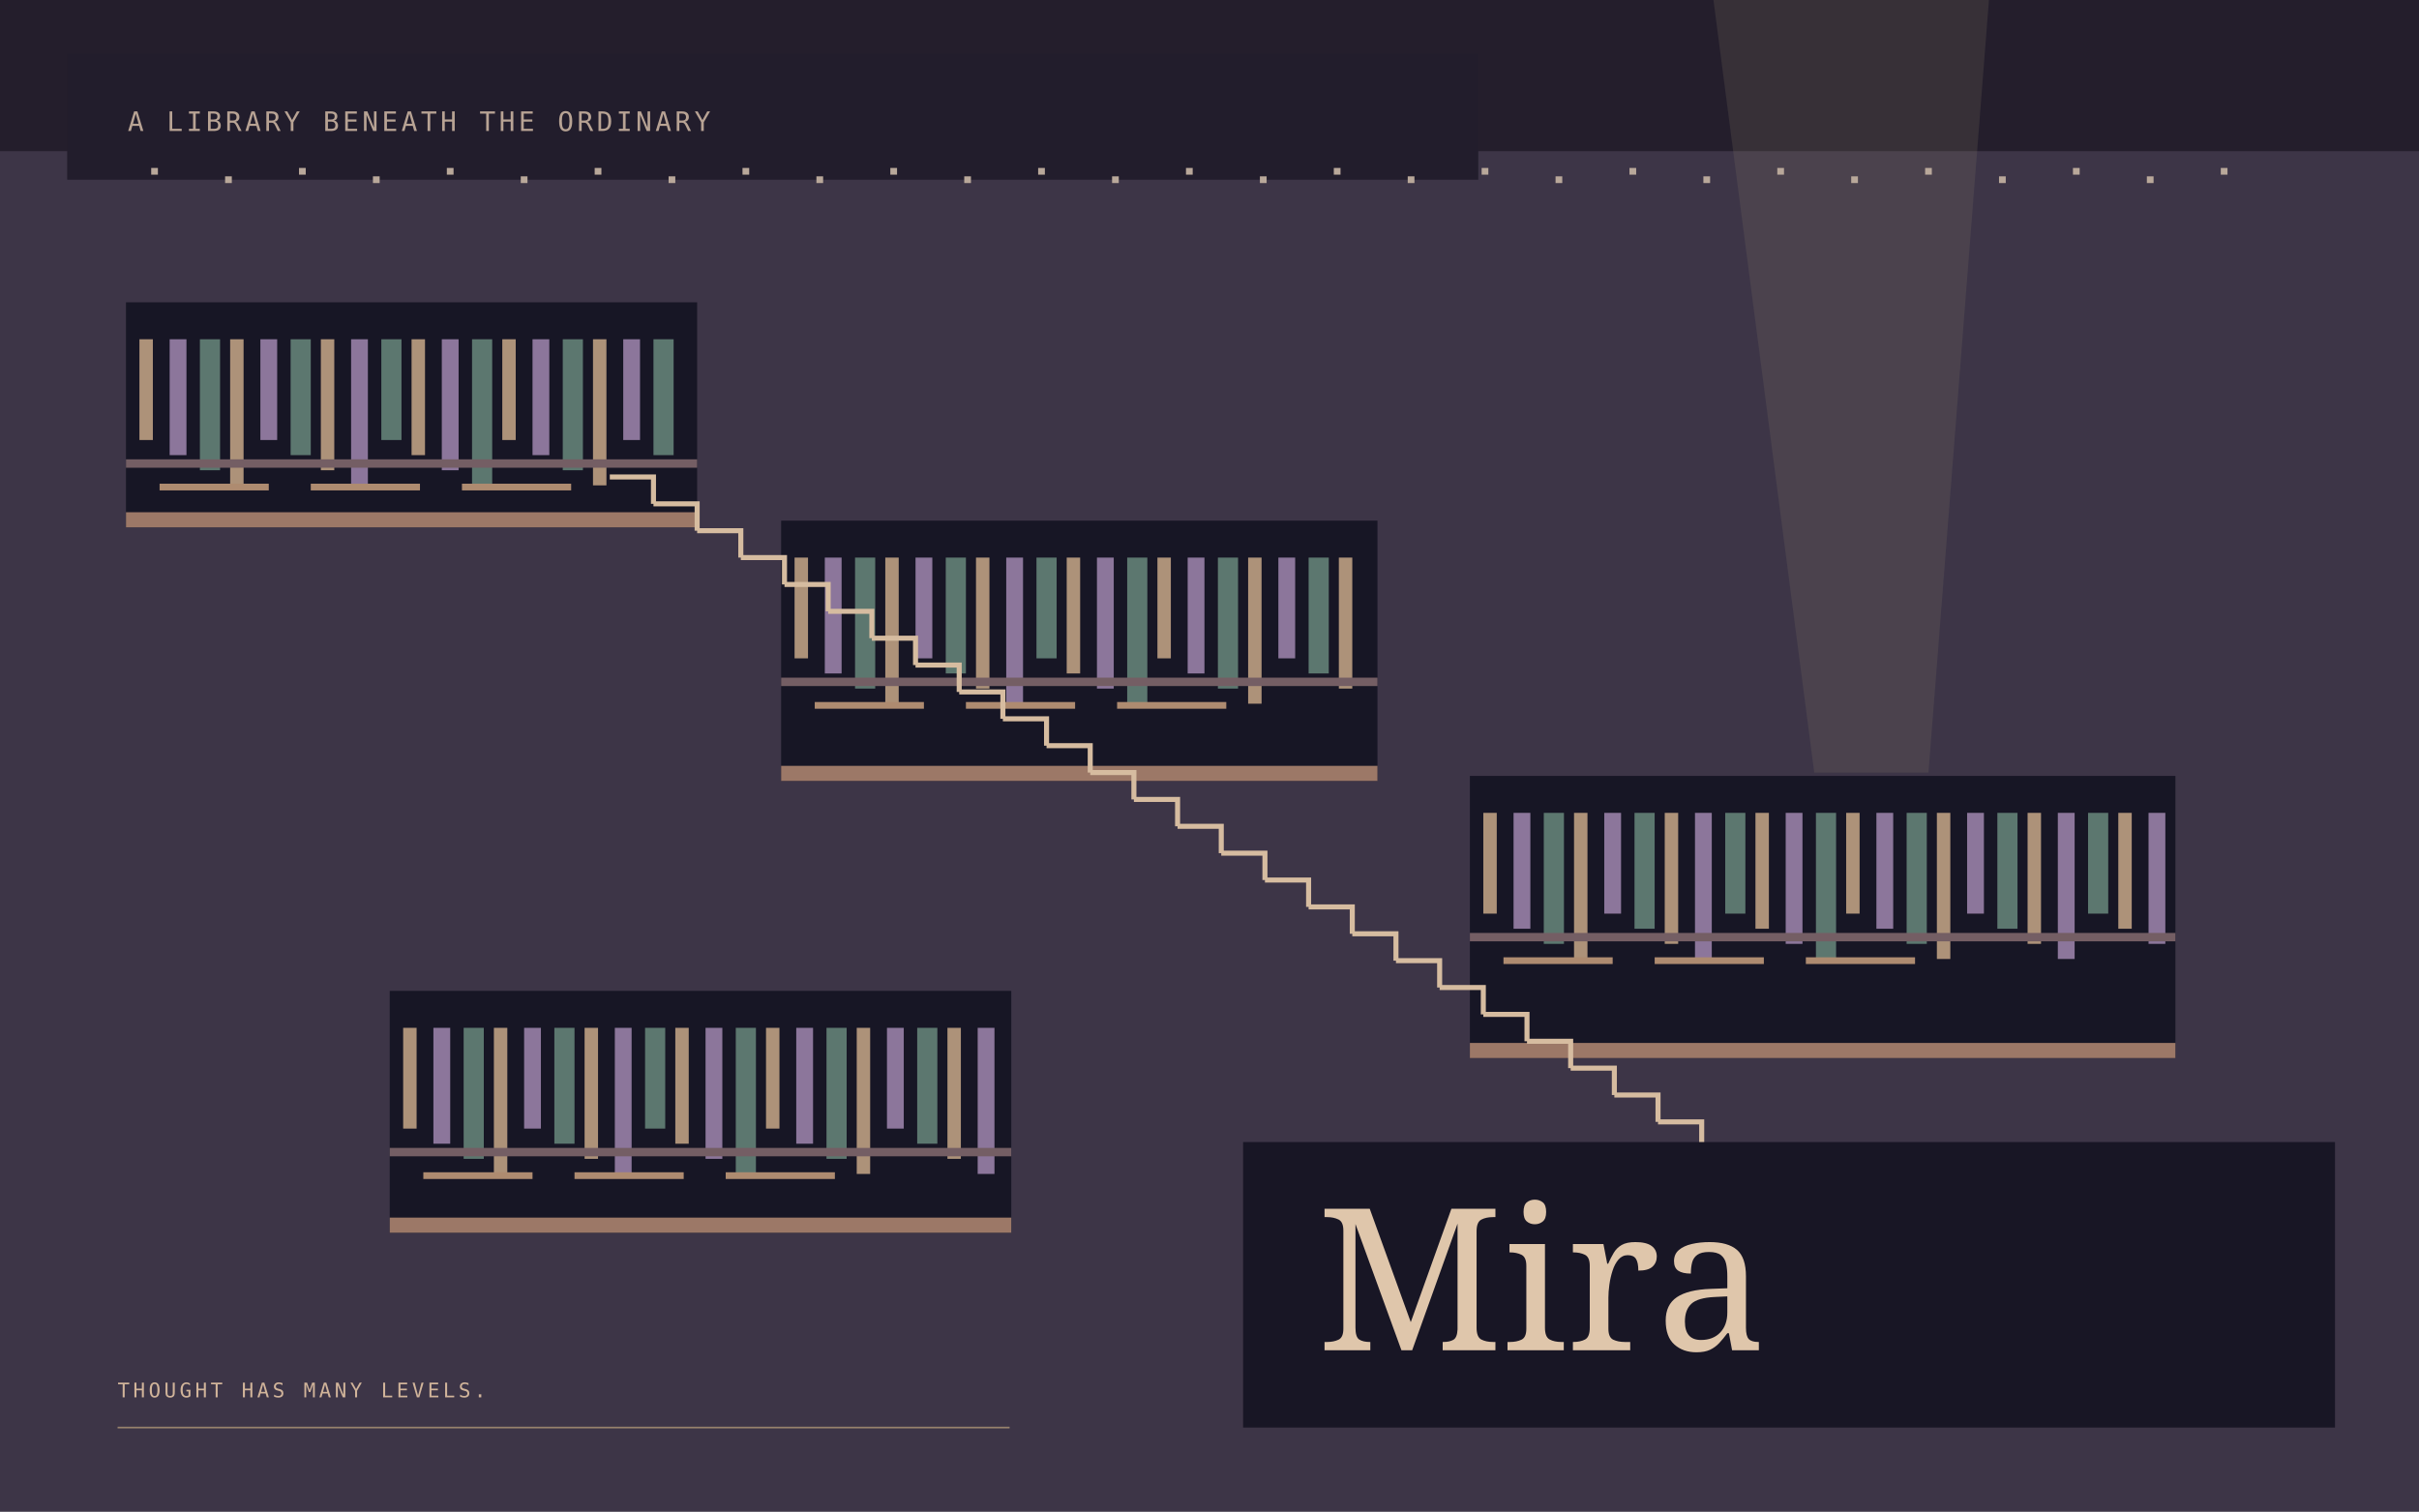
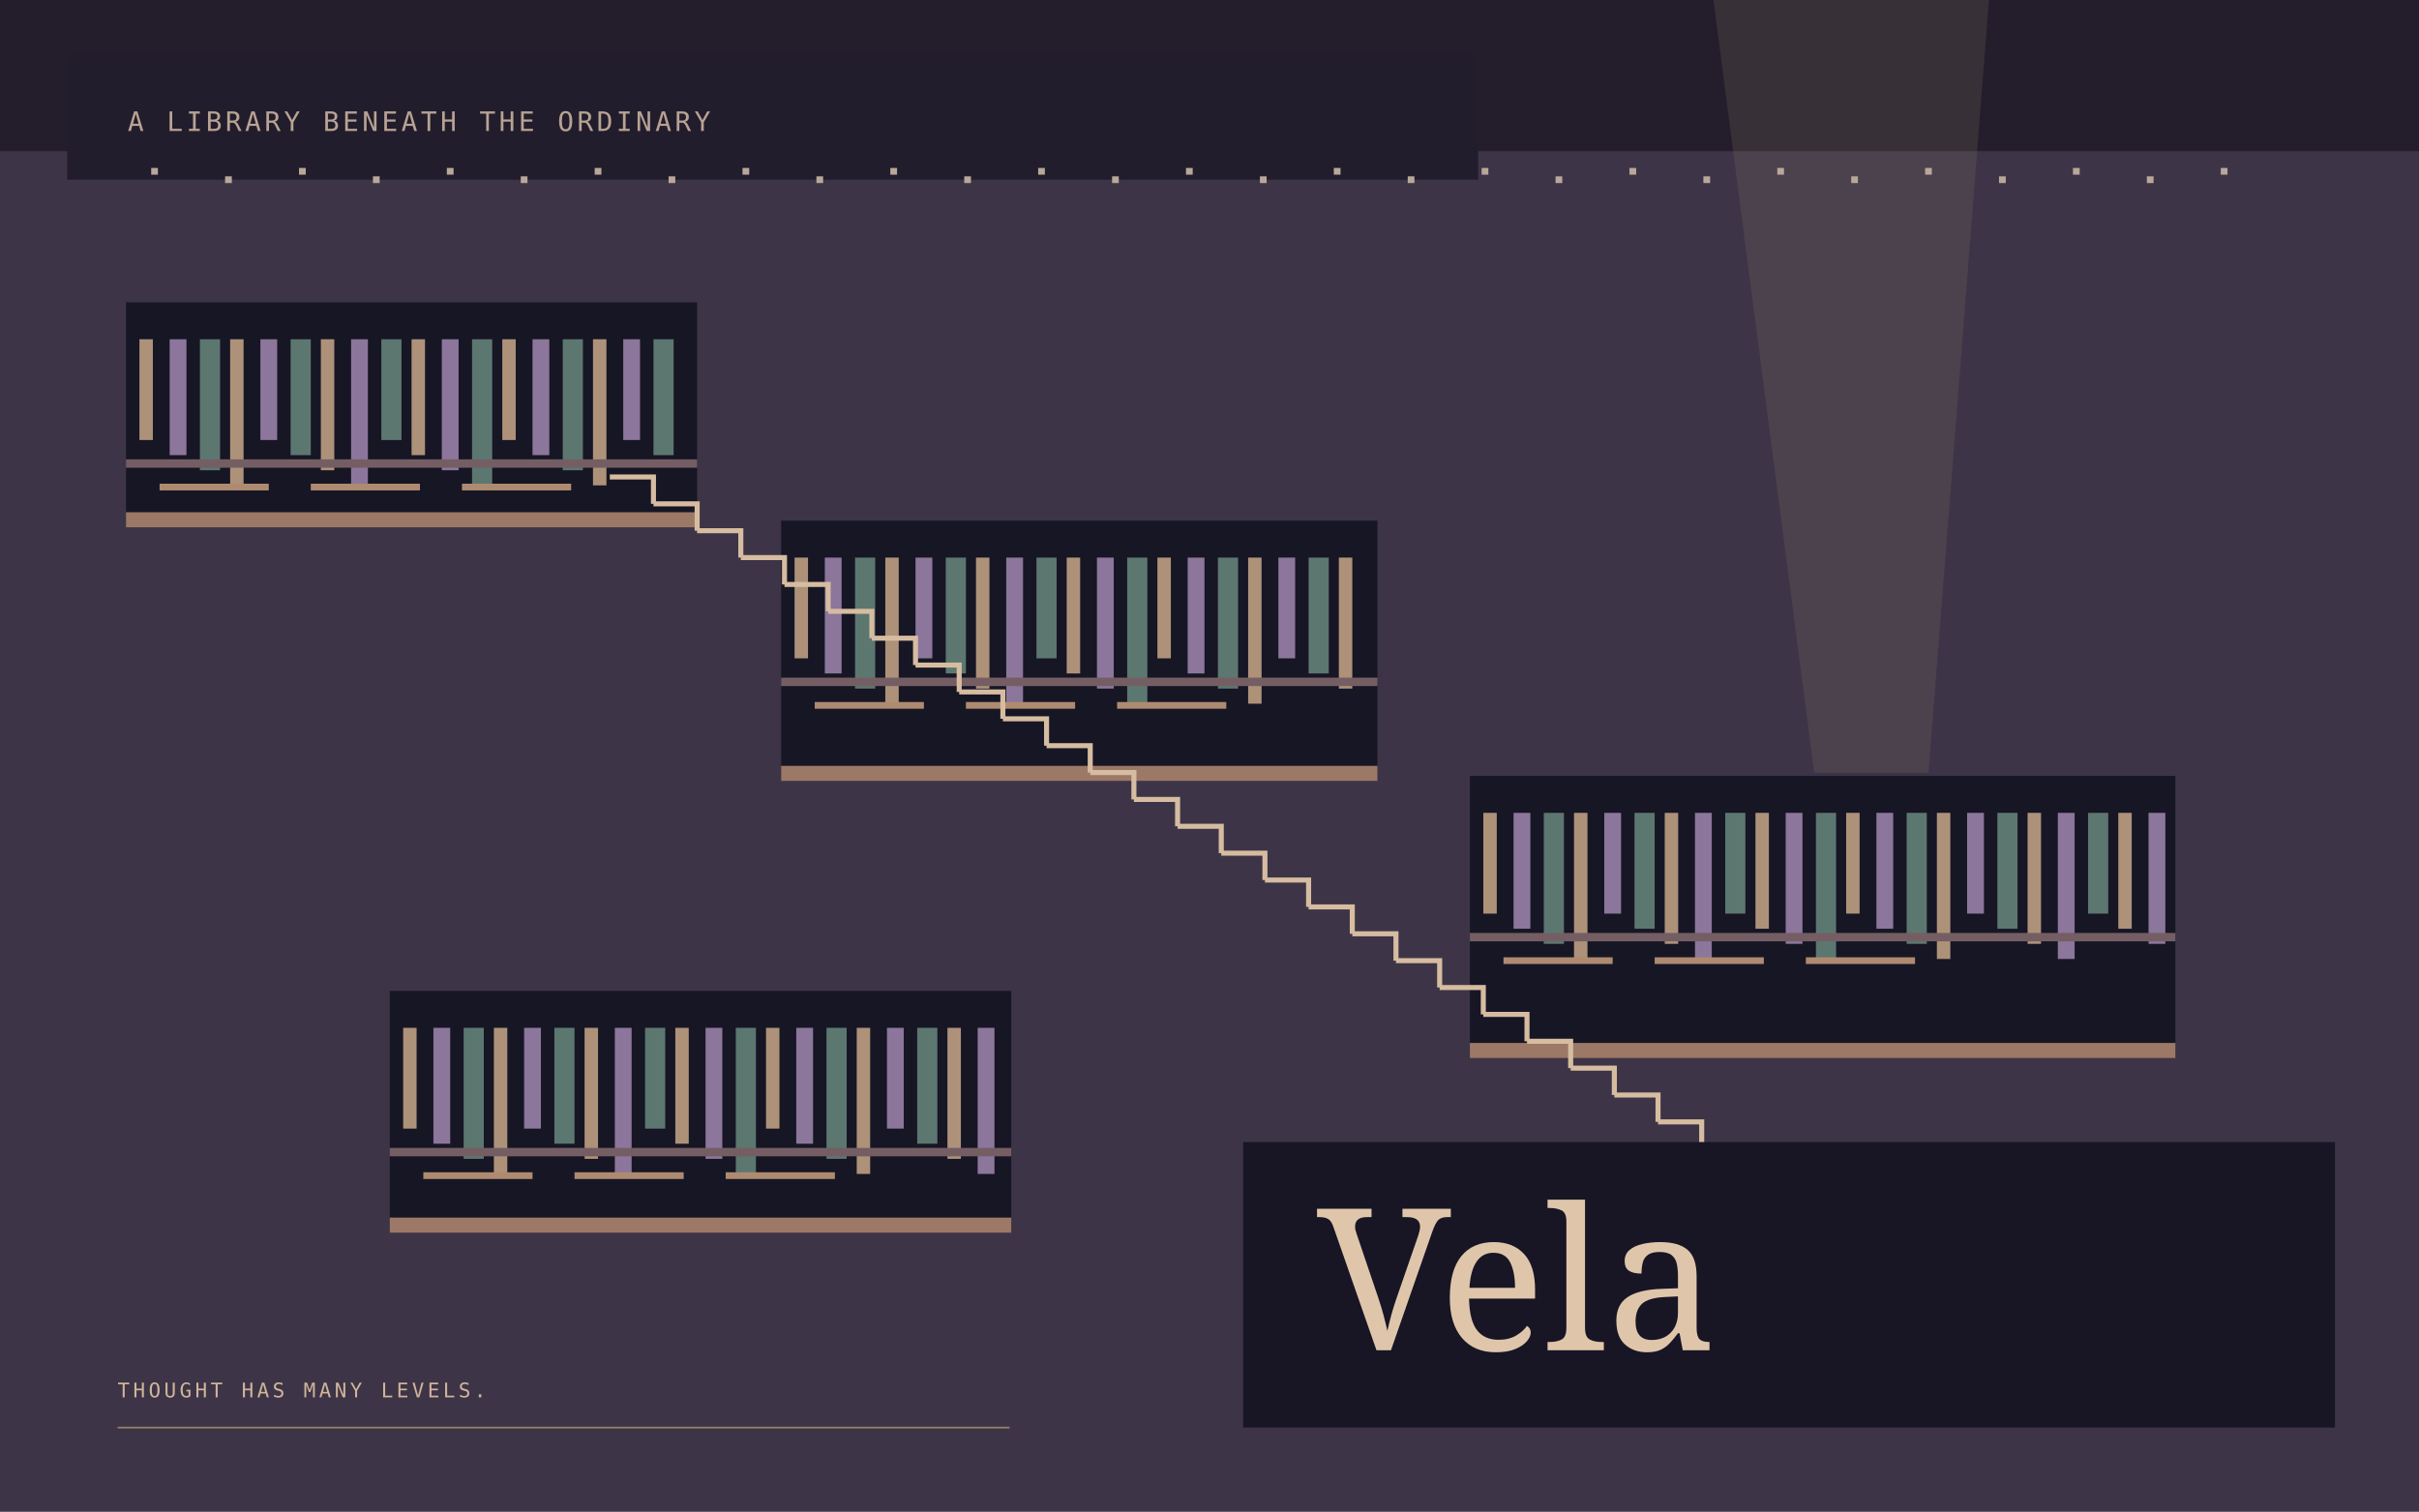
<svg xmlns="http://www.w3.org/2000/svg" width="1440" height="900" viewBox="0 0 1440 900" role="img" aria-label="Staggered book-lined rooms and a descending staircase are excavated from layers of plum-colored rock.">
  <defs />
  <rect x="0" y="0" width="1440" height="900" fill="#241e2c" />
  <polygon points="0,90 1440,90 1440,900 0,900" fill="#3d3547" stroke="none" />
  <path d="M0 120Q360 80720 135T1440 110" fill="none" stroke="#66515d" opacity=".4" />
  <path d="M0 145Q360 108720 160T1440 136" fill="none" stroke="#66515d" opacity=".4" />
  <path d="M0 170Q360 136720 185T1440 162" fill="none" stroke="#66515d" opacity=".4" />
  <path d="M0 195Q360 164720 210T1440 188" fill="none" stroke="#66515d" opacity=".4" />
  <path d="M0 220Q360 192720 235T1440 214" fill="none" stroke="#66515d" opacity=".4" />
  <path d="M0 245Q360 220720 260T1440 240" fill="none" stroke="#66515d" opacity=".4" />
  <path d="M0 270Q360 248720 285T1440 266" fill="none" stroke="#66515d" opacity=".4" />
  <path d="M0 295Q360 276720 310T1440 292" fill="none" stroke="#66515d" opacity=".4" />
  <path d="M0 320Q360 304720 335T1440 318" fill="none" stroke="#66515d" opacity=".4" />
  <path d="M0 345Q360 332720 360T1440 344" fill="none" stroke="#66515d" opacity=".4" />
  <path d="M0 370Q360 360720 385T1440 370" fill="none" stroke="#66515d" opacity=".4" />
  <path d="M0 395Q360 388720 410T1440 396" fill="none" stroke="#66515d" opacity=".4" />
  <path d="M0 420Q360 416720 435T1440 422" fill="none" stroke="#66515d" opacity=".4" />
  <path d="M0 445Q360 444720 460T1440 448" fill="none" stroke="#66515d" opacity=".4" />
  <path d="M0 470Q360 472720 485T1440 474" fill="none" stroke="#66515d" opacity=".4" />
  <path d="M0 495Q360 500720 510T1440 500" fill="none" stroke="#66515d" opacity=".4" />
  <path d="M0 520Q360 528720 535T1440 526" fill="none" stroke="#66515d" opacity=".4" />
  <path d="M0 545Q360 556720 560T1440 552" fill="none" stroke="#66515d" opacity=".4" />
  <path d="M0 570Q360 584720 585T1440 578" fill="none" stroke="#66515d" opacity=".4" />
  <path d="M0 595Q360 612720 610T1440 604" fill="none" stroke="#66515d" opacity=".4" />
  <path d="M0 620Q360 640720 635T1440 630" fill="none" stroke="#66515d" opacity=".4" />
  <path d="M0 645Q360 668720 660T1440 656" fill="none" stroke="#66515d" opacity=".4" />
  <path d="M0 670Q360 696720 685T1440 682" fill="none" stroke="#66515d" opacity=".4" />
  <path d="M0 695Q360 724720 710T1440 708" fill="none" stroke="#66515d" opacity=".4" />
  <path d="M0 720Q360 752720 735T1440 734" fill="none" stroke="#66515d" opacity=".4" />
  <path d="M0 745Q360 780720 760T1440 760" fill="none" stroke="#66515d" opacity=".4" />
  <path d="M0 770Q360 808720 785T1440 786" fill="none" stroke="#66515d" opacity=".4" />
  <path d="M0 795Q360 836720 810T1440 812" fill="none" stroke="#66515d" opacity=".4" />
  <path d="M0 820Q360 864720 835T1440 838" fill="none" stroke="#66515d" opacity=".4" />
  <path d="M0 845Q360 892720 860T1440 864" fill="none" stroke="#66515d" opacity=".4" />
  <path d="M0 870Q360 920720 885T1440 890" fill="none" stroke="#66515d" opacity=".4" />
  <path d="M0 895Q360 948720 910T1440 916" fill="none" stroke="#66515d" opacity=".4" />
  <rect x="75" y="180" width="340" height="134" fill="#171625" />
  <rect x="75" y="305" width="340" height="9" fill="#9c7867" />
  <rect x="83" y="202" width="8" height="60" fill="#ad9279" />
  <rect x="101" y="202" width="10" height="69" fill="#8c769b" />
  <rect x="119" y="202" width="12" height="78" fill="#5c776f" />
  <rect x="137" y="202" width="8" height="87" fill="#ad9279" />
  <rect x="155" y="202" width="10" height="60" fill="#8c769b" />
  <rect x="173" y="202" width="12" height="69" fill="#5c776f" />
  <rect x="191" y="202" width="8" height="78" fill="#ad9279" />
  <rect x="209" y="202" width="10" height="87" fill="#8c769b" />
  <rect x="227" y="202" width="12" height="60" fill="#5c776f" />
  <rect x="245" y="202" width="8" height="69" fill="#ad9279" />
  <rect x="263" y="202" width="10" height="78" fill="#8c769b" />
  <rect x="281" y="202" width="12" height="87" fill="#5c776f" />
  <rect x="299" y="202" width="8" height="60" fill="#ad9279" />
  <rect x="317" y="202" width="10" height="69" fill="#8c769b" />
  <rect x="335" y="202" width="12" height="78" fill="#5c776f" />
  <rect x="353" y="202" width="8" height="87" fill="#ad9279" />
  <rect x="371" y="202" width="10" height="60" fill="#8c769b" />
  <rect x="389" y="202" width="12" height="69" fill="#5c776f" />
  <line x1="75" y1="276" x2="415" y2="276" stroke="#745e64" stroke-width="5" />
  <rect x="95" y="288" width="65" height="4" fill="#ae8b70" />
  <rect x="185" y="288" width="65" height="4" fill="#ae8b70" />
  <rect x="275" y="288" width="65" height="4" fill="#ae8b70" />
  <rect x="465" y="310" width="355" height="155" fill="#171625" />
  <rect x="465" y="456" width="355" height="9" fill="#9c7867" />
  <rect x="473" y="332" width="8" height="60" fill="#ad9279" />
  <rect x="491" y="332" width="10" height="69" fill="#8c769b" />
  <rect x="509" y="332" width="12" height="78" fill="#5c776f" />
  <rect x="527" y="332" width="8" height="87" fill="#ad9279" />
  <rect x="545" y="332" width="10" height="60" fill="#8c769b" />
  <rect x="563" y="332" width="12" height="69" fill="#5c776f" />
  <rect x="581" y="332" width="8" height="78" fill="#ad9279" />
  <rect x="599" y="332" width="10" height="87" fill="#8c769b" />
  <rect x="617" y="332" width="12" height="60" fill="#5c776f" />
  <rect x="635" y="332" width="8" height="69" fill="#ad9279" />
  <rect x="653" y="332" width="10" height="78" fill="#8c769b" />
  <rect x="671" y="332" width="12" height="87" fill="#5c776f" />
  <rect x="689" y="332" width="8" height="60" fill="#ad9279" />
  <rect x="707" y="332" width="10" height="69" fill="#8c769b" />
  <rect x="725" y="332" width="12" height="78" fill="#5c776f" />
  <rect x="743" y="332" width="8" height="87" fill="#ad9279" />
  <rect x="761" y="332" width="10" height="60" fill="#8c769b" />
  <rect x="779" y="332" width="12" height="69" fill="#5c776f" />
  <rect x="797" y="332" width="8" height="78" fill="#ad9279" />
  <line x1="465" y1="406" x2="820" y2="406" stroke="#745e64" stroke-width="5" />
  <rect x="485" y="418" width="65" height="4" fill="#ae8b70" />
  <rect x="575" y="418" width="65" height="4" fill="#ae8b70" />
  <rect x="665" y="418" width="65" height="4" fill="#ae8b70" />
  <rect x="875" y="462" width="420" height="168" fill="#171625" />
  <rect x="875" y="621" width="420" height="9" fill="#9c7867" />
  <rect x="883" y="484" width="8" height="60" fill="#ad9279" />
  <rect x="901" y="484" width="10" height="69" fill="#8c769b" />
  <rect x="919" y="484" width="12" height="78" fill="#5c776f" />
  <rect x="937" y="484" width="8" height="87" fill="#ad9279" />
  <rect x="955" y="484" width="10" height="60" fill="#8c769b" />
  <rect x="973" y="484" width="12" height="69" fill="#5c776f" />
  <rect x="991" y="484" width="8" height="78" fill="#ad9279" />
  <rect x="1009" y="484" width="10" height="87" fill="#8c769b" />
  <rect x="1027" y="484" width="12" height="60" fill="#5c776f" />
  <rect x="1045" y="484" width="8" height="69" fill="#ad9279" />
  <rect x="1063" y="484" width="10" height="78" fill="#8c769b" />
  <rect x="1081" y="484" width="12" height="87" fill="#5c776f" />
  <rect x="1099" y="484" width="8" height="60" fill="#ad9279" />
  <rect x="1117" y="484" width="10" height="69" fill="#8c769b" />
  <rect x="1135" y="484" width="12" height="78" fill="#5c776f" />
  <rect x="1153" y="484" width="8" height="87" fill="#ad9279" />
  <rect x="1171" y="484" width="10" height="60" fill="#8c769b" />
  <rect x="1189" y="484" width="12" height="69" fill="#5c776f" />
  <rect x="1207" y="484" width="8" height="78" fill="#ad9279" />
  <rect x="1225" y="484" width="10" height="87" fill="#8c769b" />
  <rect x="1243" y="484" width="12" height="60" fill="#5c776f" />
  <rect x="1261" y="484" width="8" height="69" fill="#ad9279" />
  <rect x="1279" y="484" width="10" height="78" fill="#8c769b" />
  <line x1="875" y1="558" x2="1295" y2="558" stroke="#745e64" stroke-width="5" />
  <rect x="895" y="570" width="65" height="4" fill="#ae8b70" />
  <rect x="985" y="570" width="65" height="4" fill="#ae8b70" />
  <rect x="1075" y="570" width="65" height="4" fill="#ae8b70" />
  <rect x="232" y="590" width="370" height="144" fill="#171625" />
  <rect x="232" y="725" width="370" height="9" fill="#9c7867" />
  <rect x="240" y="612" width="8" height="60" fill="#ad9279" />
  <rect x="258" y="612" width="10" height="69" fill="#8c769b" />
  <rect x="276" y="612" width="12" height="78" fill="#5c776f" />
  <rect x="294" y="612" width="8" height="87" fill="#ad9279" />
  <rect x="312" y="612" width="10" height="60" fill="#8c769b" />
  <rect x="330" y="612" width="12" height="69" fill="#5c776f" />
  <rect x="348" y="612" width="8" height="78" fill="#ad9279" />
  <rect x="366" y="612" width="10" height="87" fill="#8c769b" />
  <rect x="384" y="612" width="12" height="60" fill="#5c776f" />
  <rect x="402" y="612" width="8" height="69" fill="#ad9279" />
  <rect x="420" y="612" width="10" height="78" fill="#8c769b" />
  <rect x="438" y="612" width="12" height="87" fill="#5c776f" />
  <rect x="456" y="612" width="8" height="60" fill="#ad9279" />
  <rect x="474" y="612" width="10" height="69" fill="#8c769b" />
  <rect x="492" y="612" width="12" height="78" fill="#5c776f" />
  <rect x="510" y="612" width="8" height="87" fill="#ad9279" />
  <rect x="528" y="612" width="10" height="60" fill="#8c769b" />
  <rect x="546" y="612" width="12" height="69" fill="#5c776f" />
  <rect x="564" y="612" width="8" height="78" fill="#ad9279" />
  <rect x="582" y="612" width="10" height="87" fill="#8c769b" />
  <line x1="232" y1="686" x2="602" y2="686" stroke="#745e64" stroke-width="5" />
  <rect x="252" y="698" width="65" height="4" fill="#ae8b70" />
  <rect x="342" y="698" width="65" height="4" fill="#ae8b70" />
  <rect x="432" y="698" width="65" height="4" fill="#ae8b70" />
  <path d="M363 284h26v16" fill="none" stroke="#d6bca0" stroke-width="3" />
  <path d="M389 300h26v16" fill="none" stroke="#d6bca0" stroke-width="3" />
  <path d="M415 316h26v16" fill="none" stroke="#d6bca0" stroke-width="3" />
  <path d="M441 332h26v16" fill="none" stroke="#d6bca0" stroke-width="3" />
  <path d="M467 348h26v16" fill="none" stroke="#d6bca0" stroke-width="3" />
  <path d="M493 364h26v16" fill="none" stroke="#d6bca0" stroke-width="3" />
  <path d="M519 380h26v16" fill="none" stroke="#d6bca0" stroke-width="3" />
  <path d="M545 396h26v16" fill="none" stroke="#d6bca0" stroke-width="3" />
  <path d="M571 412h26v16" fill="none" stroke="#d6bca0" stroke-width="3" />
  <path d="M597 428h26v16" fill="none" stroke="#d6bca0" stroke-width="3" />
  <path d="M623 444h26v16" fill="none" stroke="#d6bca0" stroke-width="3" />
  <path d="M649 460h26v16" fill="none" stroke="#d6bca0" stroke-width="3" />
  <path d="M675 476h26v16" fill="none" stroke="#d6bca0" stroke-width="3" />
  <path d="M701 492h26v16" fill="none" stroke="#d6bca0" stroke-width="3" />
  <path d="M727 508h26v16" fill="none" stroke="#d6bca0" stroke-width="3" />
  <path d="M753 524h26v16" fill="none" stroke="#d6bca0" stroke-width="3" />
  <path d="M779 540h26v16" fill="none" stroke="#d6bca0" stroke-width="3" />
  <path d="M805 556h26v16" fill="none" stroke="#d6bca0" stroke-width="3" />
  <path d="M831 572h26v16" fill="none" stroke="#d6bca0" stroke-width="3" />
  <path d="M857 588h26v16" fill="none" stroke="#d6bca0" stroke-width="3" />
  <path d="M883 604h26v16" fill="none" stroke="#d6bca0" stroke-width="3" />
  <path d="M909 620h26v16" fill="none" stroke="#d6bca0" stroke-width="3" />
  <path d="M935 636h26v16" fill="none" stroke="#d6bca0" stroke-width="3" />
  <path d="M961 652h26v16" fill="none" stroke="#d6bca0" stroke-width="3" />
  <path d="M987 668h26v16" fill="none" stroke="#d6bca0" stroke-width="3" />
  <path d="M1013 684h26v16" fill="none" stroke="#d6bca0" stroke-width="3" />
  <path d="M1039 700h26v16" fill="none" stroke="#d6bca0" stroke-width="3" />
  <polygon points="1020,0 1184,0 1148,460 1080,460" fill="#807866" stroke="none" opacity=".2" />
  <rect x="40" y="32" width="840" height="75" fill="#221d2c" />
  <text x="76" y="78" font-family="Arial,Helvetica,sans-serif" font-size="16" fill="#b8a394" style="font-family:Menlo,Consolas,monospace" letter-spacing="2">A LIBRARY BENEATH THE ORDINARY</text>
  <rect x="740" y="680" width="650" height="170" fill="#181625" />
-   <text x="784" y="804" font-family="Arial,Helvetica,sans-serif" font-size="118" fill="#dfc6ab" font-family-override="Georgia" style="font-family:Georgia,serif">Mira</text>
+   <text x="784" y="804" font-family="Arial,Helvetica,sans-serif" font-size="118" fill="#dfc6ab" font-family-override="Georgia" style="font-family:Georgia,serif">Vela</text>
  <line x1="70" y1="850" x2="601" y2="850" stroke="#97826c" />
  <text x="70" y="832" font-family="Arial,Helvetica,sans-serif" font-size="12" fill="#d1b49a" style="font-family:Menlo,Consolas,monospace" letter-spacing="2">THOUGHT HAS MANY LEVELS.</text>
  <rect x="90" y="100" width="4" height="4" fill="#b9a89a" />
  <rect x="134" y="105" width="4" height="4" fill="#b9a89a" />
  <rect x="178" y="100" width="4" height="4" fill="#b9a89a" />
  <rect x="222" y="105" width="4" height="4" fill="#b9a89a" />
  <rect x="266" y="100" width="4" height="4" fill="#b9a89a" />
  <rect x="310" y="105" width="4" height="4" fill="#b9a89a" />
  <rect x="354" y="100" width="4" height="4" fill="#b9a89a" />
  <rect x="398" y="105" width="4" height="4" fill="#b9a89a" />
  <rect x="442" y="100" width="4" height="4" fill="#b9a89a" />
  <rect x="486" y="105" width="4" height="4" fill="#b9a89a" />
  <rect x="530" y="100" width="4" height="4" fill="#b9a89a" />
  <rect x="574" y="105" width="4" height="4" fill="#b9a89a" />
  <rect x="618" y="100" width="4" height="4" fill="#b9a89a" />
  <rect x="662" y="105" width="4" height="4" fill="#b9a89a" />
  <rect x="706" y="100" width="4" height="4" fill="#b9a89a" />
  <rect x="750" y="105" width="4" height="4" fill="#b9a89a" />
  <rect x="794" y="100" width="4" height="4" fill="#b9a89a" />
  <rect x="838" y="105" width="4" height="4" fill="#b9a89a" />
  <rect x="882" y="100" width="4" height="4" fill="#b9a89a" />
  <rect x="926" y="105" width="4" height="4" fill="#b9a89a" />
  <rect x="970" y="100" width="4" height="4" fill="#b9a89a" />
  <rect x="1014" y="105" width="4" height="4" fill="#b9a89a" />
  <rect x="1058" y="100" width="4" height="4" fill="#b9a89a" />
  <rect x="1102" y="105" width="4" height="4" fill="#b9a89a" />
  <rect x="1146" y="100" width="4" height="4" fill="#b9a89a" />
  <rect x="1190" y="105" width="4" height="4" fill="#b9a89a" />
  <rect x="1234" y="100" width="4" height="4" fill="#b9a89a" />
  <rect x="1278" y="105" width="4" height="4" fill="#b9a89a" />
  <rect x="1322" y="100" width="4" height="4" fill="#b9a89a" />
</svg>
